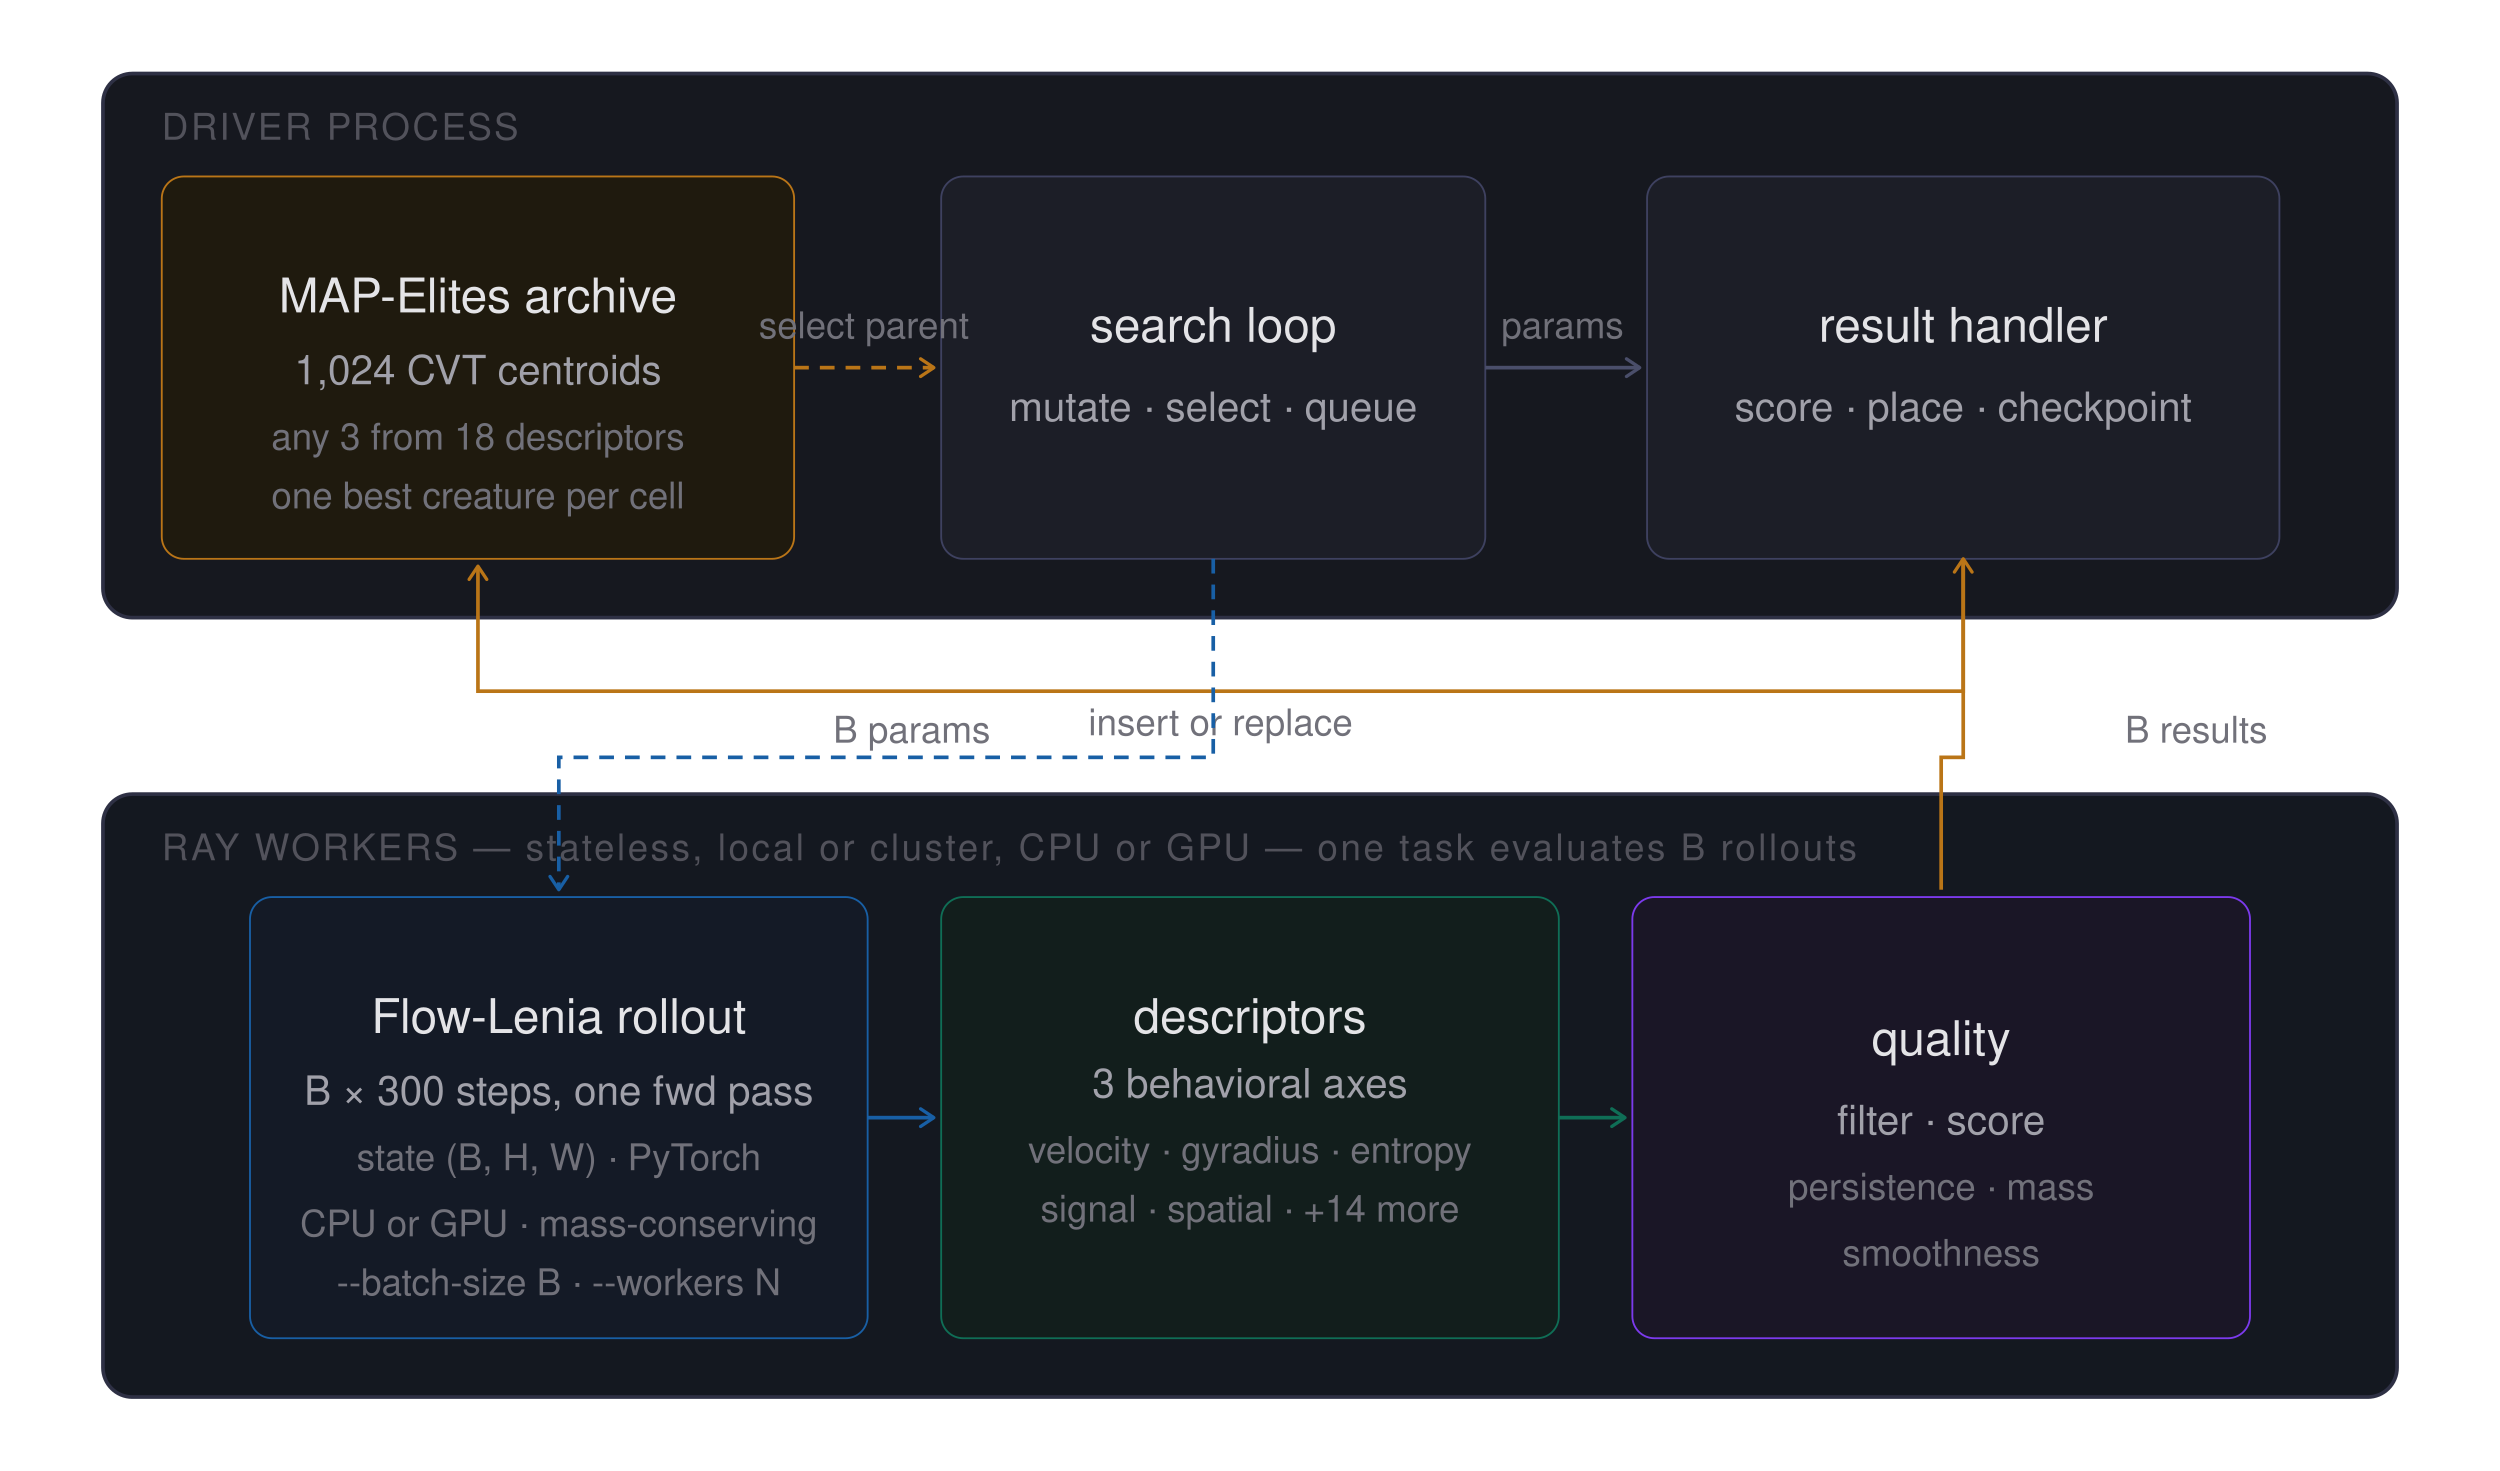
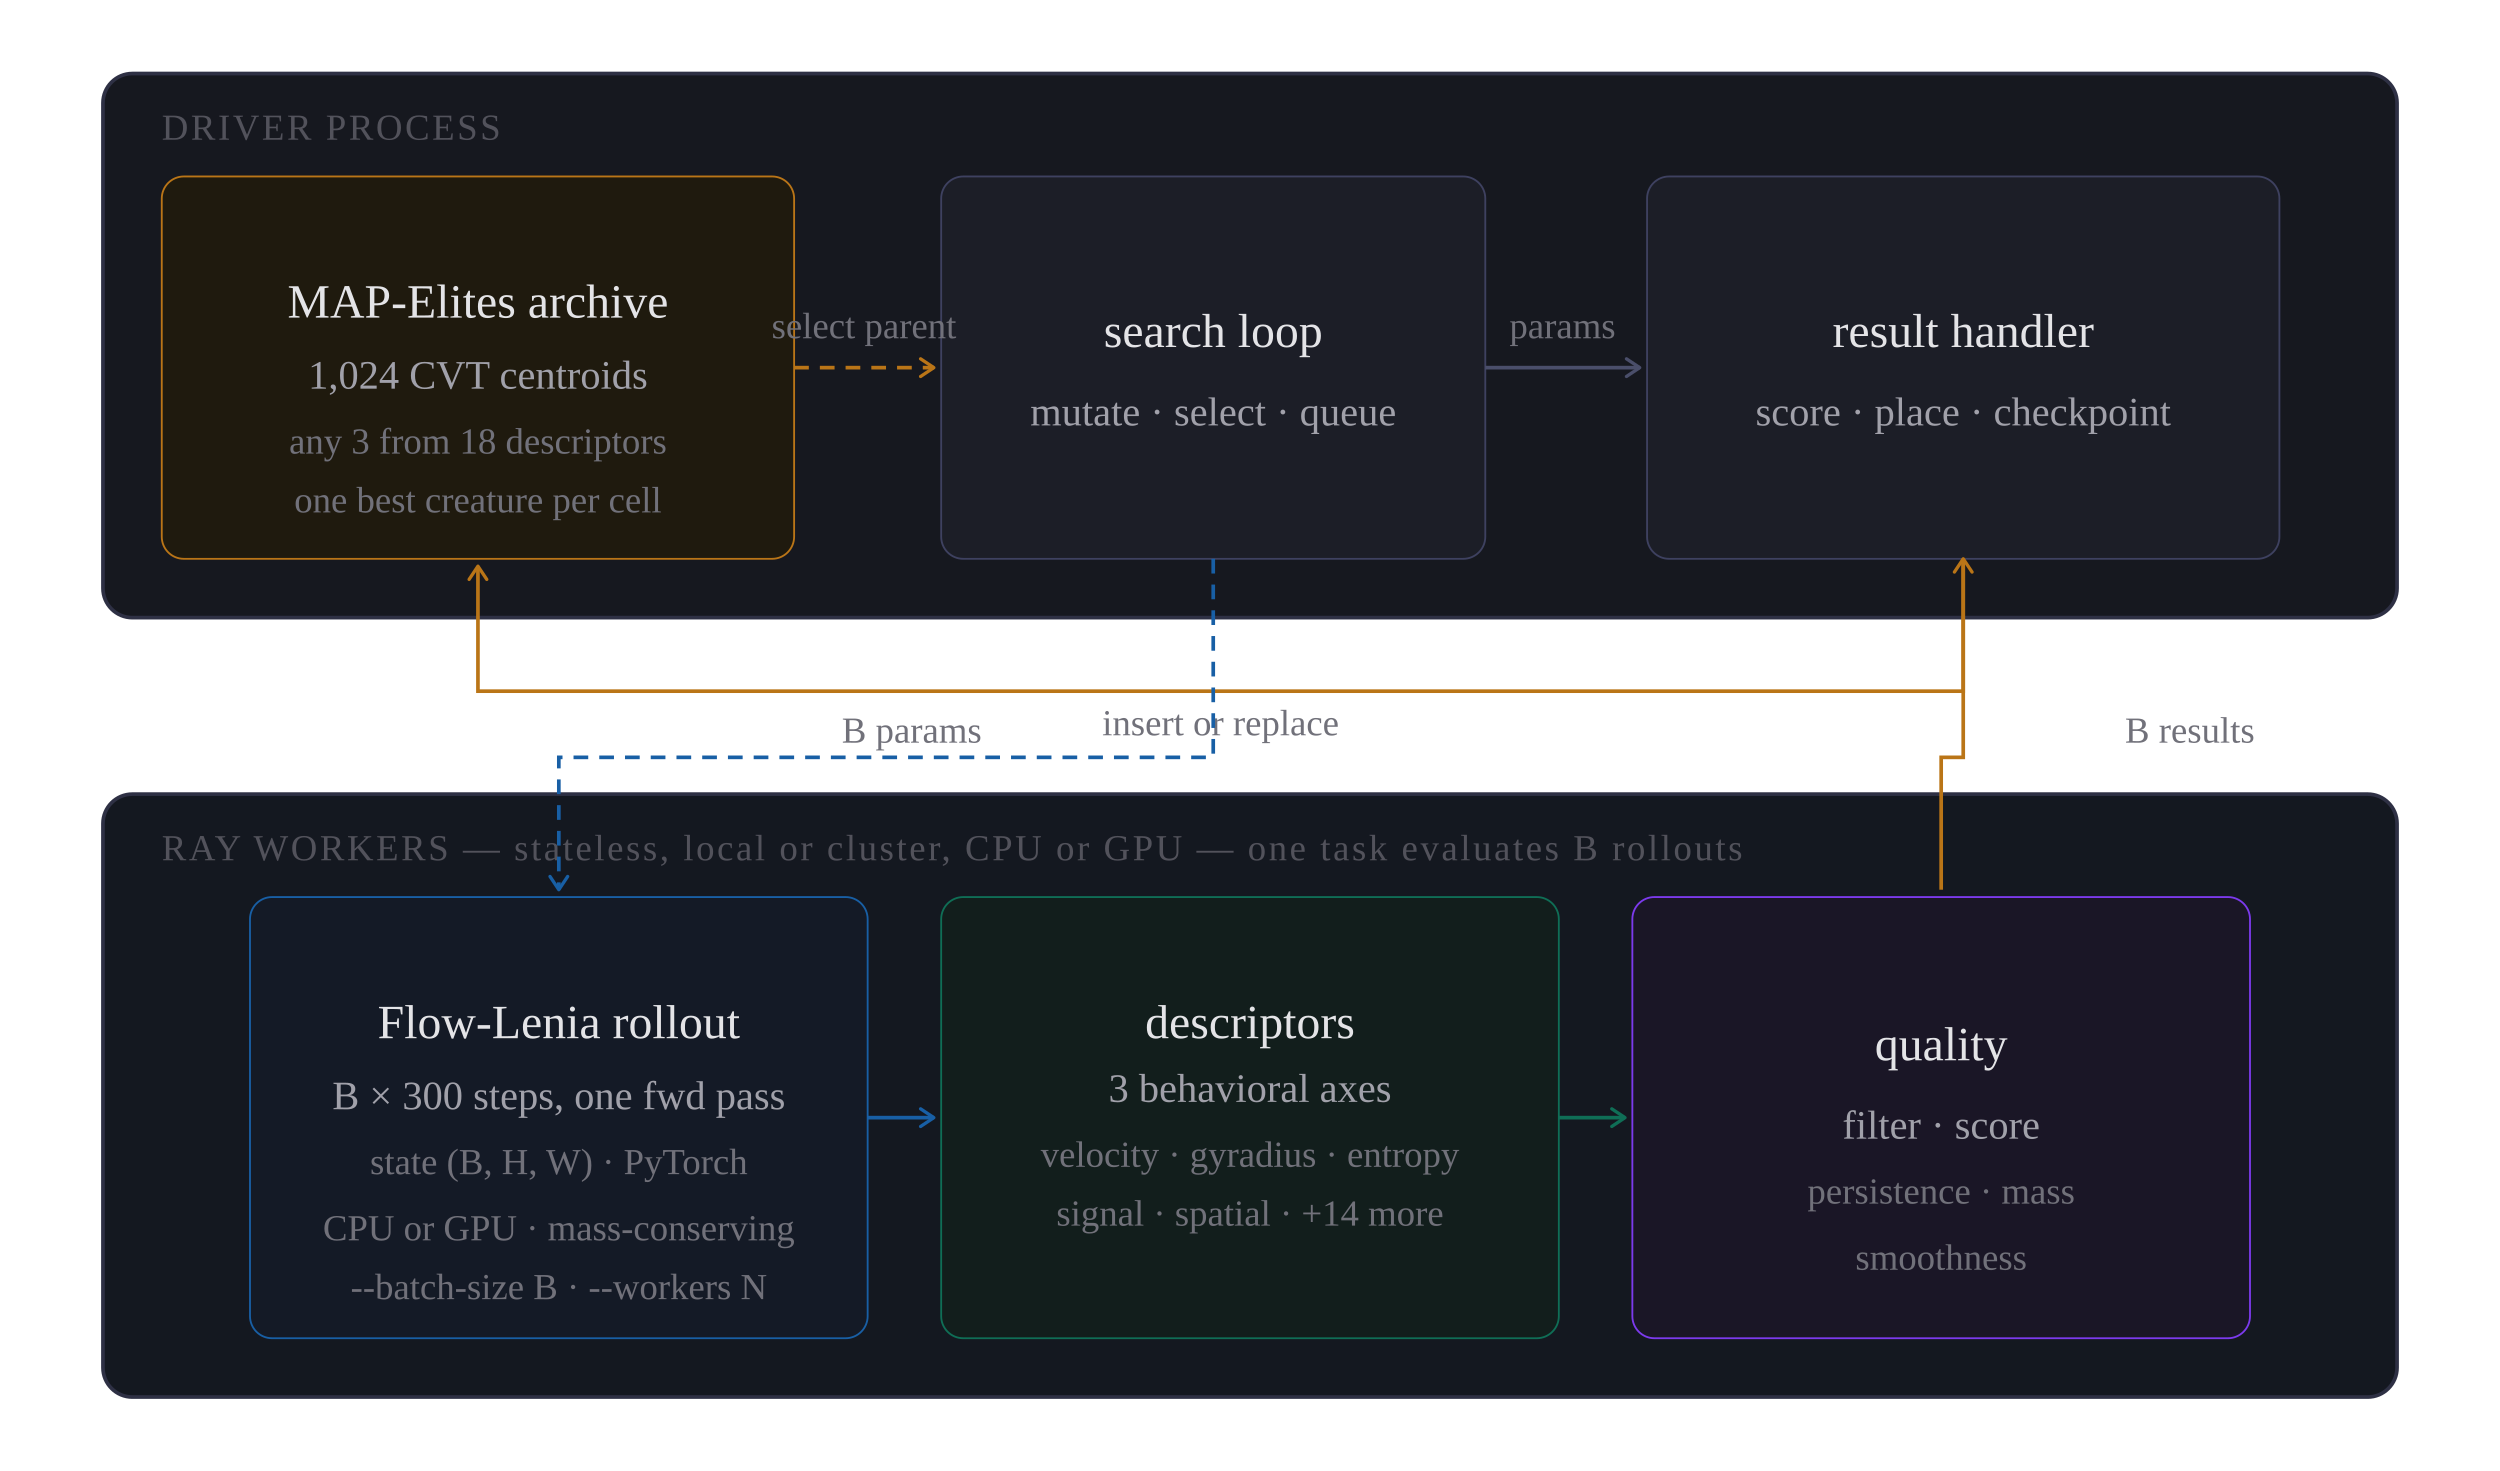
<svg xmlns="http://www.w3.org/2000/svg" width="100%" viewBox="0 0 680 400" role="img">
  <defs>
    <marker id="arrow" viewBox="0 0 10 10" refX="8" refY="5" markerWidth="6" markerHeight="6" orient="auto-start-reverse">
      <path d="M2 1L8 5L2 9" fill="none" stroke="context-stroke" stroke-width="1.5" stroke-linecap="round" stroke-linejoin="round" />
    </marker>
-     <style>
-       text { font-family: -apple-system, BlinkMacSystemFont, "Segoe UI", Helvetica, Arial, sans-serif; }
-       .th     { font-size: 13px; font-weight: 500; fill: #e4e4e7; }
-       .ts     { font-size: 11px; font-weight: 400; fill: #a1a1aa; }
-       .tsa    { font-size: 10px; font-weight: 400; fill: #71717a; }
-       .tlabel { font-size: 10px; font-weight: 500; fill: #52525b; letter-spacing: 0.07em; }
-     </style>
  </defs>
  <rect x="28" y="20" width="624" height="148" rx="8" fill="#16181f" stroke="#2e3044" stroke-width="1" />
-   <text class="tlabel" x="44" y="38">DRIVER PROCESS</text>
+   <text font-size="10" font-weight="500" fill="#52525b" letter-spacing="0.07em" x="44" y="38">DRIVER PROCESS</text>
  <rect x="44" y="48" width="172" height="104" rx="6" fill="#1f1a0e" stroke="#ba7517" stroke-width="0.5" />
-   <text class="th" x="130" y="82" text-anchor="middle" dominant-baseline="central">MAP-Elites archive</text>
-   <text class="ts" x="130" y="102" text-anchor="middle" dominant-baseline="central">1,024 CVT centroids</text>
-   <text class="tsa" x="130" y="120" text-anchor="middle" dominant-baseline="central">any 3 from 18 descriptors</text>
-   <text class="tsa" x="130" y="136" text-anchor="middle" dominant-baseline="central">one best creature per cell</text>
+   <text font-size="13" font-weight="500" fill="#e4e4e7" x="130" y="82" text-anchor="middle" dominant-baseline="central">MAP-Elites archive</text>
+   <text font-size="11" font-weight="400" fill="#a1a1aa" x="130" y="102" text-anchor="middle" dominant-baseline="central">1,024 CVT centroids</text>
+   <text font-size="10" font-weight="400" fill="#71717a" x="130" y="120" text-anchor="middle" dominant-baseline="central">any 3 from 18 descriptors</text>
+   <text font-size="10" font-weight="400" fill="#71717a" x="130" y="136" text-anchor="middle" dominant-baseline="central">one best creature per cell</text>
  <rect x="256" y="48" width="148" height="104" rx="6" fill="#1c1e27" stroke="#3e4160" stroke-width="0.5" />
-   <text class="th" x="330" y="90" text-anchor="middle" dominant-baseline="central">search loop</text>
-   <text class="ts" x="330" y="112" text-anchor="middle" dominant-baseline="central">mutate · select · queue</text>
+   <text font-size="13" font-weight="500" fill="#e4e4e7" x="330" y="90" text-anchor="middle" dominant-baseline="central">search loop</text>
+   <text font-size="11" font-weight="400" fill="#a1a1aa" x="330" y="112" text-anchor="middle" dominant-baseline="central">mutate · select · queue</text>
  <rect x="448" y="48" width="172" height="104" rx="6" fill="#1c1e27" stroke="#3e4160" stroke-width="0.5" />
-   <text class="th" x="534" y="90" text-anchor="middle" dominant-baseline="central">result handler</text>
-   <text class="ts" x="534" y="112" text-anchor="middle" dominant-baseline="central">score · place · checkpoint</text>
+   <text font-size="13" font-weight="500" fill="#e4e4e7" x="534" y="90" text-anchor="middle" dominant-baseline="central">result handler</text>
+   <text font-size="11" font-weight="400" fill="#a1a1aa" x="534" y="112" text-anchor="middle" dominant-baseline="central">score · place · checkpoint</text>
  <path d="M216 100 L254 100" fill="none" stroke="#ba7517" stroke-width="1" stroke-dasharray="4 3" marker-end="url(#arrow)" />
-   <text class="tsa" x="235" y="92" text-anchor="middle">select parent</text>
+   <text font-size="10" font-weight="400" fill="#71717a" x="235" y="92" text-anchor="middle">select parent</text>
  <path d="M404 100 L446 100" fill="none" stroke="#4a4e6a" stroke-width="1" marker-end="url(#arrow)" />
-   <text class="tsa" x="425" y="92" text-anchor="middle">params</text>
+   <text font-size="10" font-weight="400" fill="#71717a" x="425" y="92" text-anchor="middle">params</text>
  <path d="M534 152 L534 188 L130 188 L130 154" fill="none" stroke="#ba7517" stroke-width="1" marker-end="url(#arrow)" />
-   <text class="tsa" x="332" y="200" text-anchor="middle">insert or replace</text>
+   <text font-size="10" font-weight="400" fill="#71717a" x="332" y="200" text-anchor="middle">insert or replace</text>
  <rect x="28" y="216" width="624" height="164" rx="8" fill="#141820" stroke="#2e3044" stroke-width="1" />
-   <text class="tlabel" x="44" y="234">RAY WORKERS — stateless, local or cluster, CPU or GPU — one task evaluates B rollouts</text>
+   <text font-size="10" font-weight="500" fill="#52525b" letter-spacing="0.07em" x="44" y="234">RAY WORKERS — stateless, local or cluster, CPU or GPU — one task evaluates B rollouts</text>
  <rect x="68" y="244" width="168" height="120" rx="6" fill="#141a26" stroke="#185fa5" stroke-width="0.5" />
-   <text class="th" x="152" y="278" text-anchor="middle" dominant-baseline="central">Flow-Lenia rollout</text>
-   <text class="ts" x="152" y="298" text-anchor="middle" dominant-baseline="central">B × 300 steps, one fwd pass</text>
-   <text class="tsa" x="152" y="316" text-anchor="middle" dominant-baseline="central">state (B, H, W) · PyTorch</text>
-   <text class="tsa" x="152" y="334" text-anchor="middle" dominant-baseline="central">CPU or GPU · mass-conserving</text>
-   <text class="tsa" x="152" y="350" text-anchor="middle" dominant-baseline="central">--batch-size B · --workers N</text>
+   <text font-size="13" font-weight="500" fill="#e4e4e7" x="152" y="278" text-anchor="middle" dominant-baseline="central">Flow-Lenia rollout</text>
+   <text font-size="11" font-weight="400" fill="#a1a1aa" x="152" y="298" text-anchor="middle" dominant-baseline="central">B × 300 steps, one fwd pass</text>
+   <text font-size="10" font-weight="400" fill="#71717a" x="152" y="316" text-anchor="middle" dominant-baseline="central">state (B, H, W) · PyTorch</text>
+   <text font-size="10" font-weight="400" fill="#71717a" x="152" y="334" text-anchor="middle" dominant-baseline="central">CPU or GPU · mass-conserving</text>
+   <text font-size="10" font-weight="400" fill="#71717a" x="152" y="350" text-anchor="middle" dominant-baseline="central">--batch-size B · --workers N</text>
  <rect x="256" y="244" width="168" height="120" rx="6" fill="#121e1c" stroke="#0f6e56" stroke-width="0.5" />
-   <text class="th" x="340" y="278" text-anchor="middle" dominant-baseline="central">descriptors</text>
-   <text class="ts" x="340" y="296" text-anchor="middle" dominant-baseline="central">3 behavioral axes</text>
-   <text class="tsa" x="340" y="314" text-anchor="middle" dominant-baseline="central">velocity · gyradius · entropy</text>
-   <text class="tsa" x="340" y="330" text-anchor="middle" dominant-baseline="central">signal · spatial · +14 more</text>
+   <text font-size="13" font-weight="500" fill="#e4e4e7" x="340" y="278" text-anchor="middle" dominant-baseline="central">descriptors</text>
+   <text font-size="11" font-weight="400" fill="#a1a1aa" x="340" y="296" text-anchor="middle" dominant-baseline="central">3 behavioral axes</text>
+   <text font-size="10" font-weight="400" fill="#71717a" x="340" y="314" text-anchor="middle" dominant-baseline="central">velocity · gyradius · entropy</text>
+   <text font-size="10" font-weight="400" fill="#71717a" x="340" y="330" text-anchor="middle" dominant-baseline="central">signal · spatial · +14 more</text>
  <rect x="444" y="244" width="168" height="120" rx="6" fill="#1a1626" stroke="#7c3aed" stroke-width="0.5" />
-   <text class="th" x="528" y="284" text-anchor="middle" dominant-baseline="central">quality</text>
-   <text class="ts" x="528" y="306" text-anchor="middle" dominant-baseline="central">filter · score</text>
-   <text class="tsa" x="528" y="324" text-anchor="middle" dominant-baseline="central">persistence · mass</text>
-   <text class="tsa" x="528" y="342" text-anchor="middle" dominant-baseline="central">smoothness</text>
+   <text font-size="13" font-weight="500" fill="#e4e4e7" x="528" y="284" text-anchor="middle" dominant-baseline="central">quality</text>
+   <text font-size="11" font-weight="400" fill="#a1a1aa" x="528" y="306" text-anchor="middle" dominant-baseline="central">filter · score</text>
+   <text font-size="10" font-weight="400" fill="#71717a" x="528" y="324" text-anchor="middle" dominant-baseline="central">persistence · mass</text>
+   <text font-size="10" font-weight="400" fill="#71717a" x="528" y="342" text-anchor="middle" dominant-baseline="central">smoothness</text>
  <path d="M236 304 L254 304" fill="none" stroke="#185fa5" stroke-width="1" marker-end="url(#arrow)" />
  <path d="M424 304 L442 304" fill="none" stroke="#0f6e56" stroke-width="1" marker-end="url(#arrow)" />
  <path d="M330 152 L330 206 L152 206 L152 242" fill="none" stroke="#185fa5" stroke-width="1" stroke-dasharray="4 3" marker-end="url(#arrow)" />
-   <text class="tsa" x="248" y="202" text-anchor="middle">B params</text>
+   <text font-size="10" font-weight="400" fill="#71717a" x="248" y="202" text-anchor="middle">B params</text>
  <path d="M528 242 L528 206 L534 206 L534 152" fill="none" stroke="#ba7517" stroke-width="1" marker-end="url(#arrow)" />
-   <text class="tsa" x="578" y="202" text-anchor="start">B results</text>
+   <text font-size="10" font-weight="400" fill="#71717a" x="578" y="202" text-anchor="start">B results</text>
</svg>
